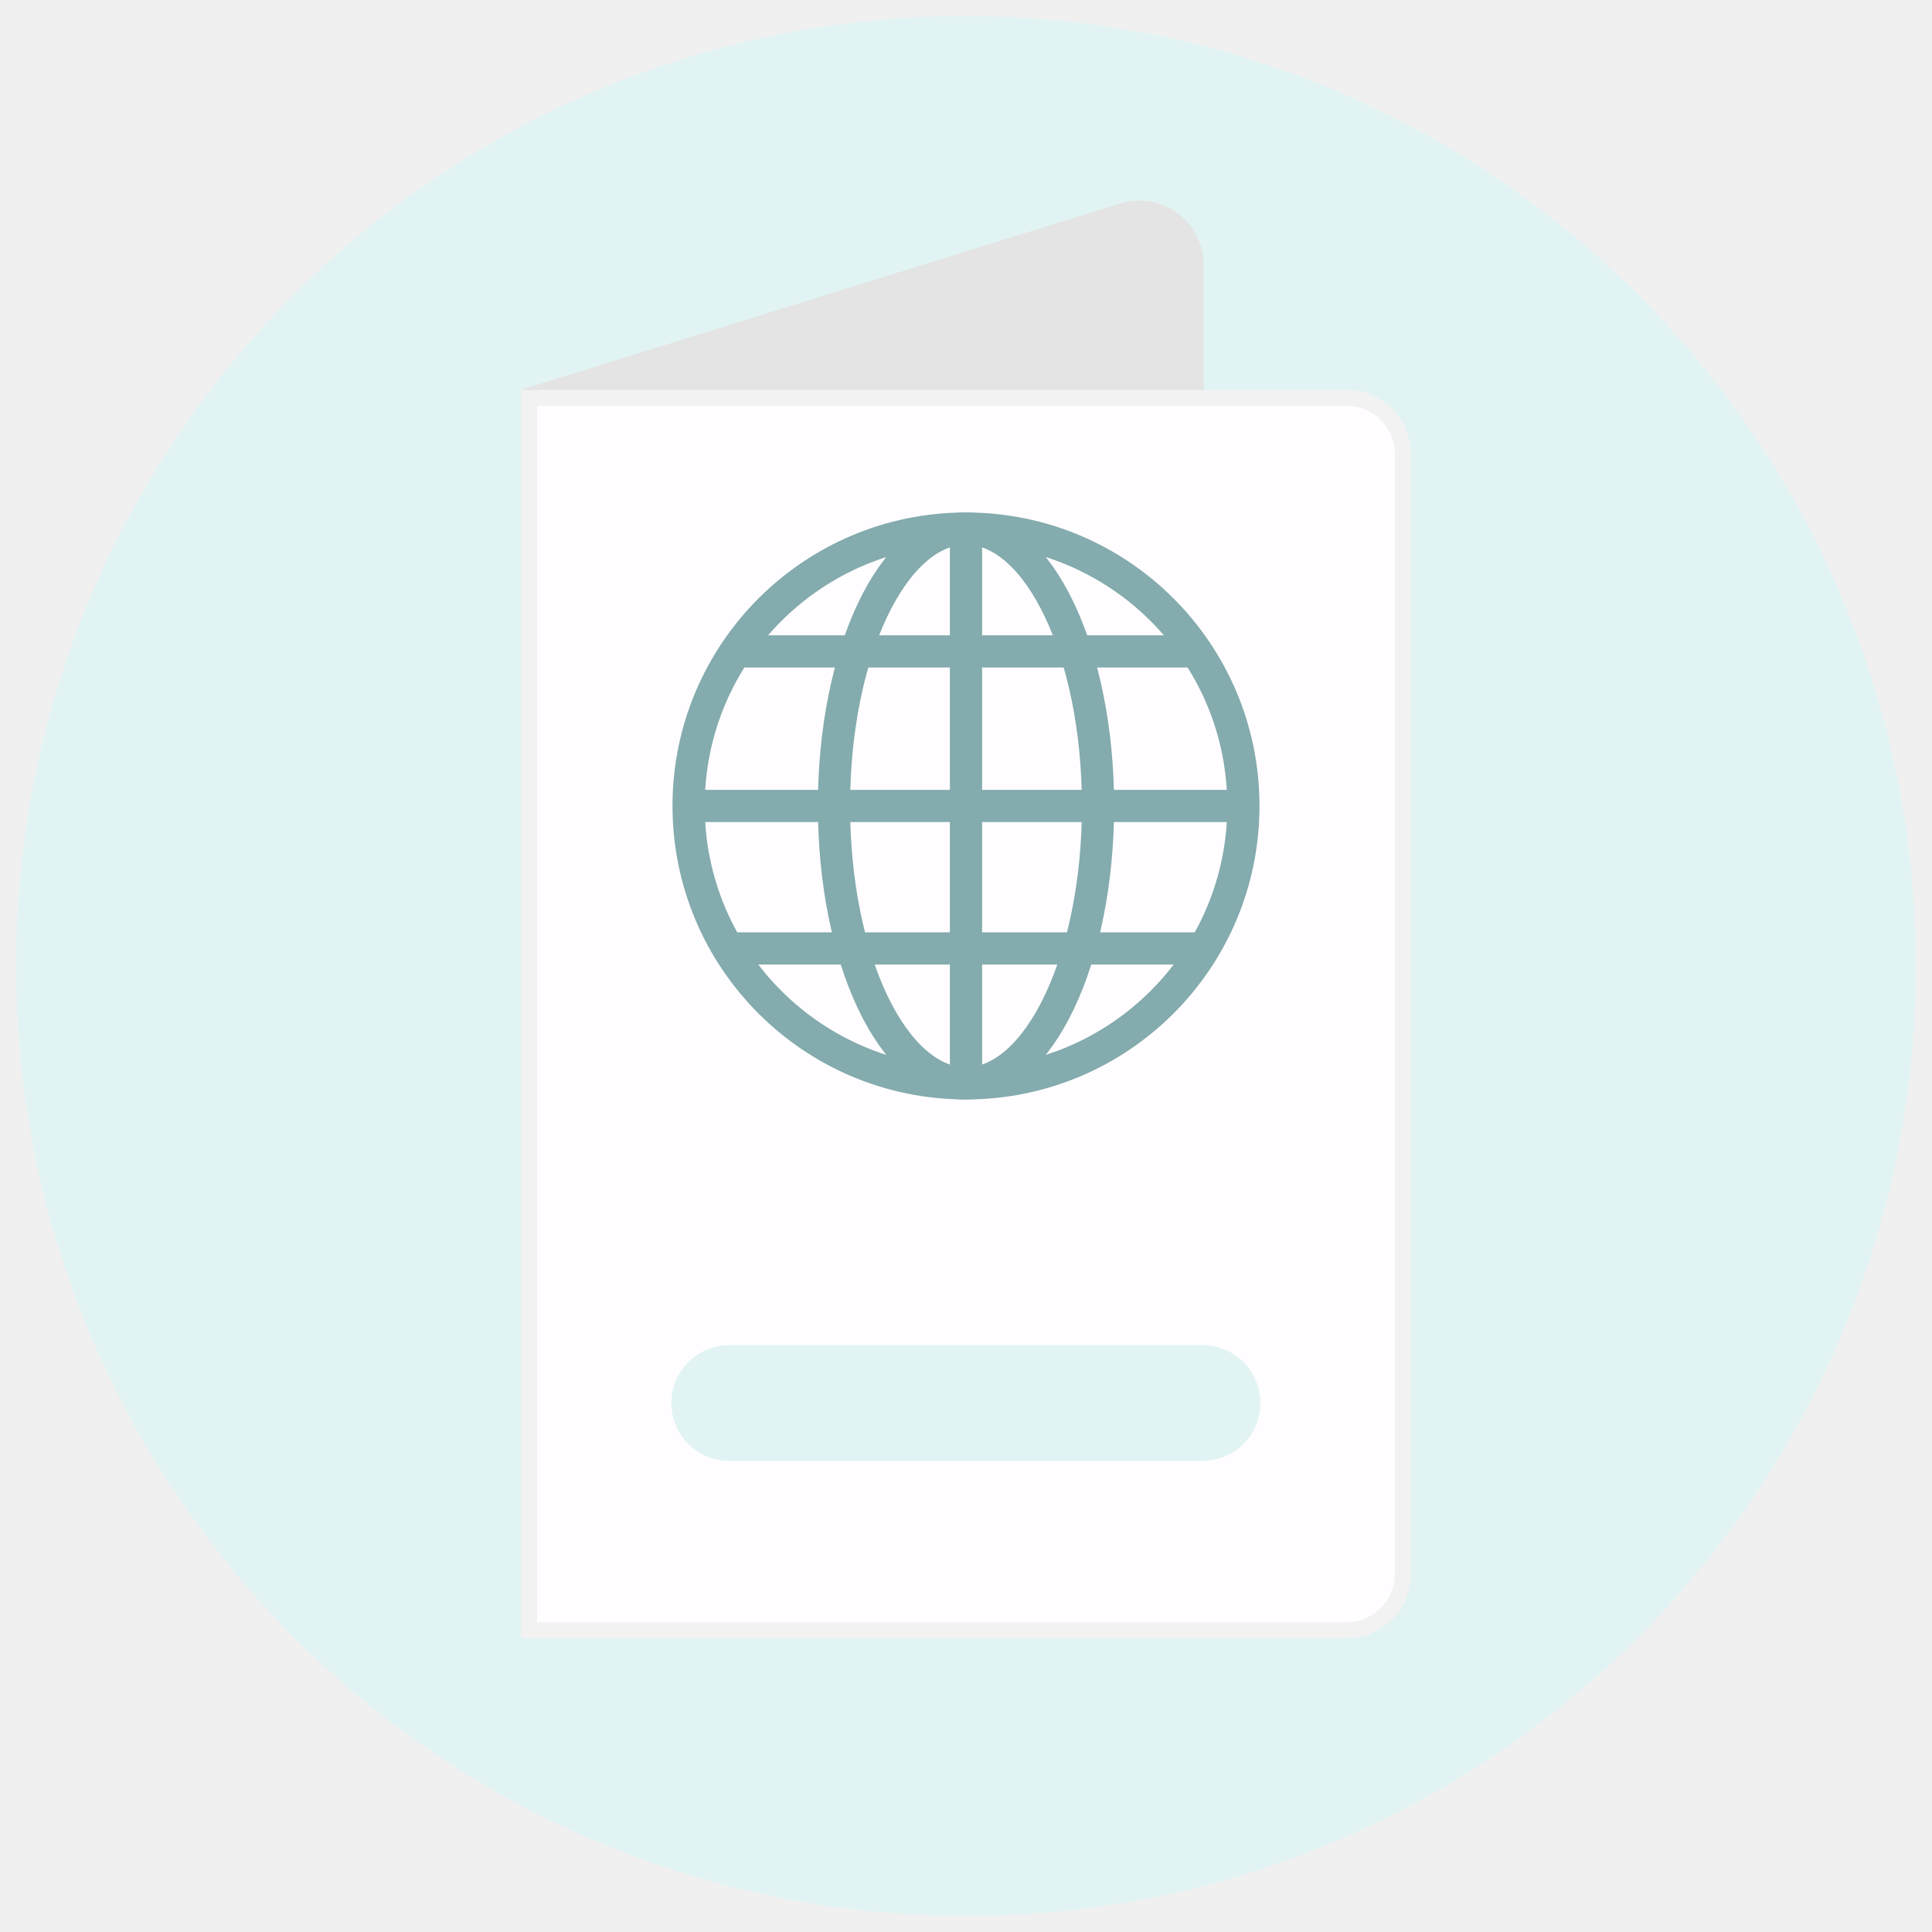
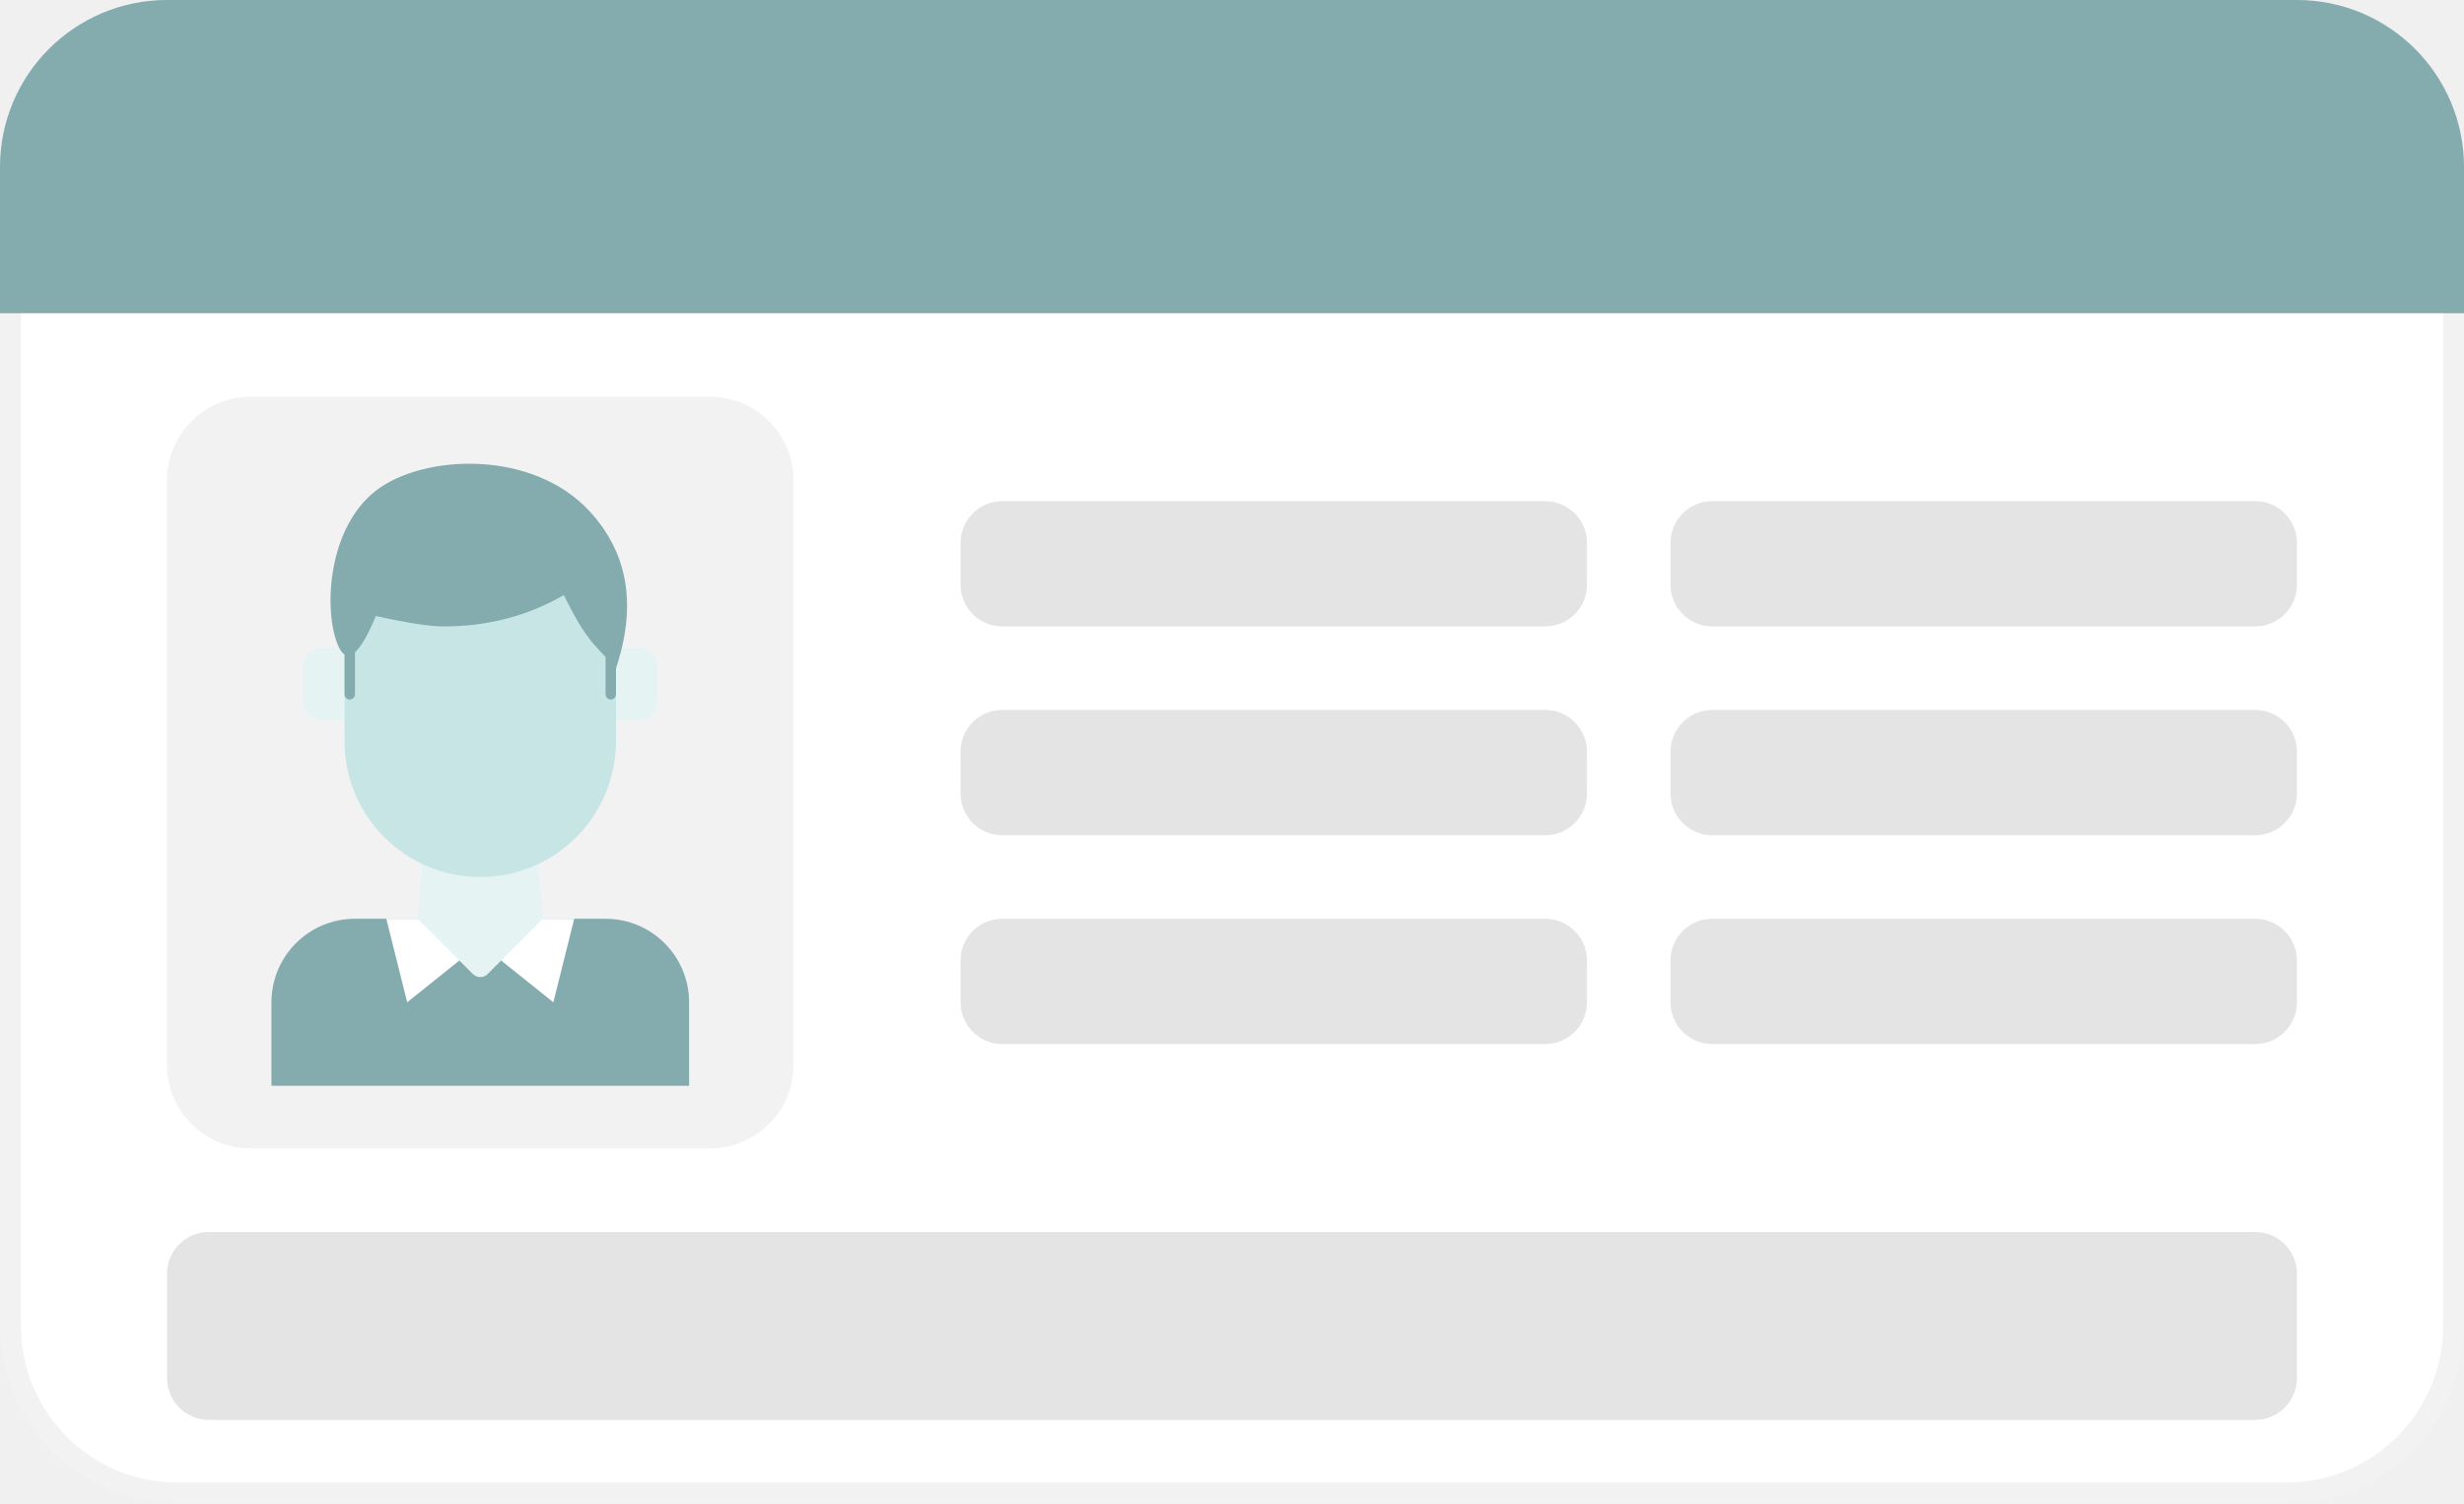
- <svg xmlns="http://www.w3.org/2000/svg" width="90" height="90">
-   <g fill="none" fill-rule="evenodd" transform="translate(-3 -3)">
-     <circle cx="48" cy="48" r="44.25" fill="#E1F4F3" fill-rule="nonzero" />
-     <path fill="#FFFDFF" fill-rule="nonzero" d="M27.645 78.945V21.533H65.73a2.625 2.625 0 012.625 2.624V76.32a2.625 2.625 0 01-2.625 2.625H27.645z" />
-     <path fill="#F2F2F2" fill-rule="nonzero" d="M65.73 21.907a2.25 2.25 0 012.25 2.25V76.32a2.25 2.25 0 01-2.25 2.25H28.02V21.908h37.71zm0-.75H27.27V79.32h38.46a3 3 0 003-3V24.158a3 3 0 00-3-3z" />
-     <path fill="#E3E4E3" fill-rule="nonzero" d="M27.27 21.157l27.908-8.677a3 3 0 013.892 2.865v5.812h-31.8z" />
-     <rect width="27.442" height="5.393" x="34.275" y="65.662" fill="#E1F4F3" fill-rule="nonzero" rx="2.696" />
-     <path d="M0 0h96v96H0z" />
-     <circle cx="48" cy="40.545" r="12.922" stroke="#84ABAE" stroke-width="1.5" />
-     <ellipse cx="48" cy="40.545" stroke="#84ABAE" stroke-width="1.5" rx="6.15" ry="12.922" />
-     <path stroke="#84ABAE" stroke-width="1.5" d="M35.078 40.545h25.844m-23.647-7.2h21.45m-21.45 13.837h21.48M48 27.622V53.46" />
+ <svg xmlns="http://www.w3.org/2000/svg" xmlns:xlink="http://www.w3.org/1999/xlink" width="236" height="144">
+   <defs>
+     <filter id="c">
+       <feColorMatrix in="SourceGraphic" values="0 0 0 0 0.78 0 0 0 0 0.898 0 0 0 0 0.898 0 0 0 1 0" />
+     </filter>
+     <rect id="a" width="60" height="72" x="0" y="0" rx="8" />
+   </defs>
+   <g fill="none" fill-rule="evenodd">
+     <rect width="234" height="142" x="1" y="1" fill="#FFF" stroke="#F2F2F2" stroke-width="2" rx="16" />
+     <g transform="translate(16 38)">
+       <mask id="b" fill="#fff">
+         <use xlink:href="#a" />
+       </mask>
+       <use fill="#F2F2F2" xlink:href="#a" />
+       <g mask="url(#b)">
+         <g transform="translate(10 6)">
+           <path fill="#84ABAE" d="M8 44h24a8 8 0 018 8v8H0v-8a8 8 0 018-8z" />
+           <path fill="#FFF" d="M11 44l2 8 5-4-1-4zm18 0l-2 8-5-4 1-4z" />
+           <g filter="url(#c)">
+             <g fill="#FFCBBE" fill-rule="nonzero">
+               <path d="M26 44l-5.293 5.293a1 1 0 01-1.414 0L14 44l1-12h10l1 12zM5 18h2v7H5a2 2 0 01-2-2v-3a2 2 0 012-2zM35 25h-2v-7h2a2 2 0 012 2v3a2 2 0 01-2 2z" />
+             </g>
+           </g>
+           <rect width="26" height="38" x="7" y="2" fill="#C7E5E5" fill-rule="nonzero" rx="13" />
+           <path fill="#84ABAE" d="M30.5 5c3.667 4 4.5 9 2.5 15v2.5a.5.5 0 01-1 0v-3.58c-1.467-1.546-2.127-2.174-4-5.92-3.472 2-7.305 3-11.5 3-1.333 0-3.5-.333-6.5-1-.752 1.804-1.418 2.964-2 3.48v4.02a.5.5 0 01-1 0v-3.812c-.28-.174-.53-.57-.75-1.188C5 14 5.5 6.5 10 3s15-4 20.5 2z" />
+         </g>
+       </g>
+     </g>
+     <path fill="#84ABAE" d="M16 0h204c8.837 0 16 7.163 16 16v14H0V16C0 7.163 7.163 0 16 0z" />
+     <rect width="60" height="12" x="92" y="48" fill="#E3E4E3" rx="4" />
+     <rect width="60" height="12" x="160" y="48" fill="#E3E4E3" rx="4" />
+     <rect width="60" height="12" x="92" y="68" fill="#E3E4E3" rx="4" />
+     <rect width="60" height="12" x="160" y="68" fill="#E3E4E3" rx="4" />
+     <rect width="60" height="12" x="92" y="88" fill="#E3E4E3" rx="4" />
+     <rect width="204" height="18" x="16" y="118" fill="#E3E4E3" rx="4" />
+     <rect width="60" height="12" x="160" y="88" fill="#E3E4E3" rx="4" />
  </g>
</svg>
